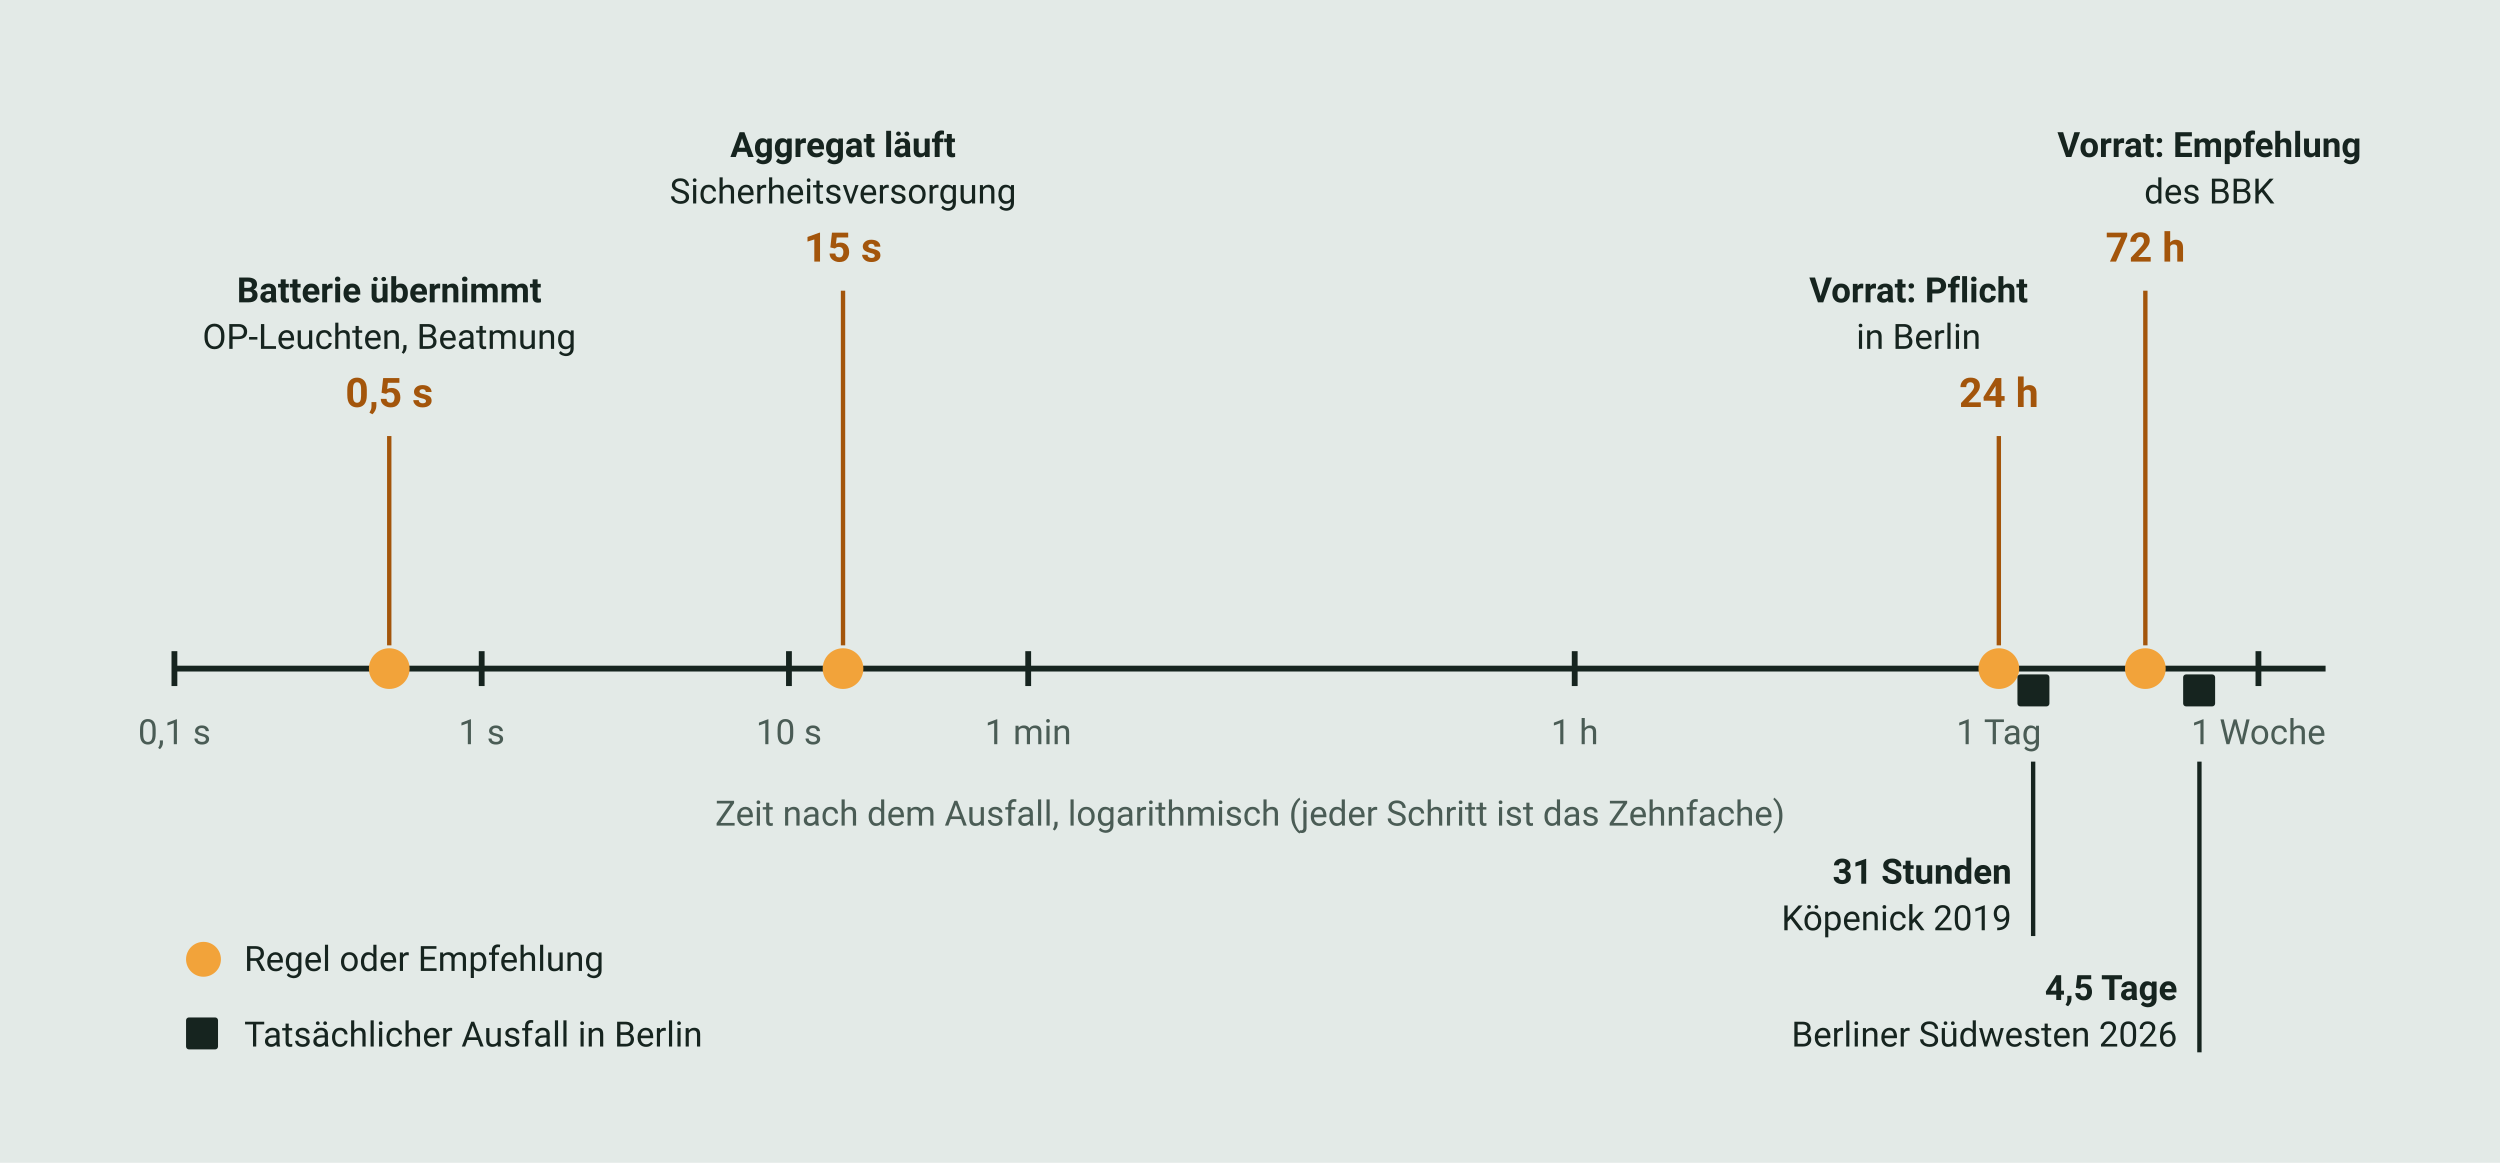
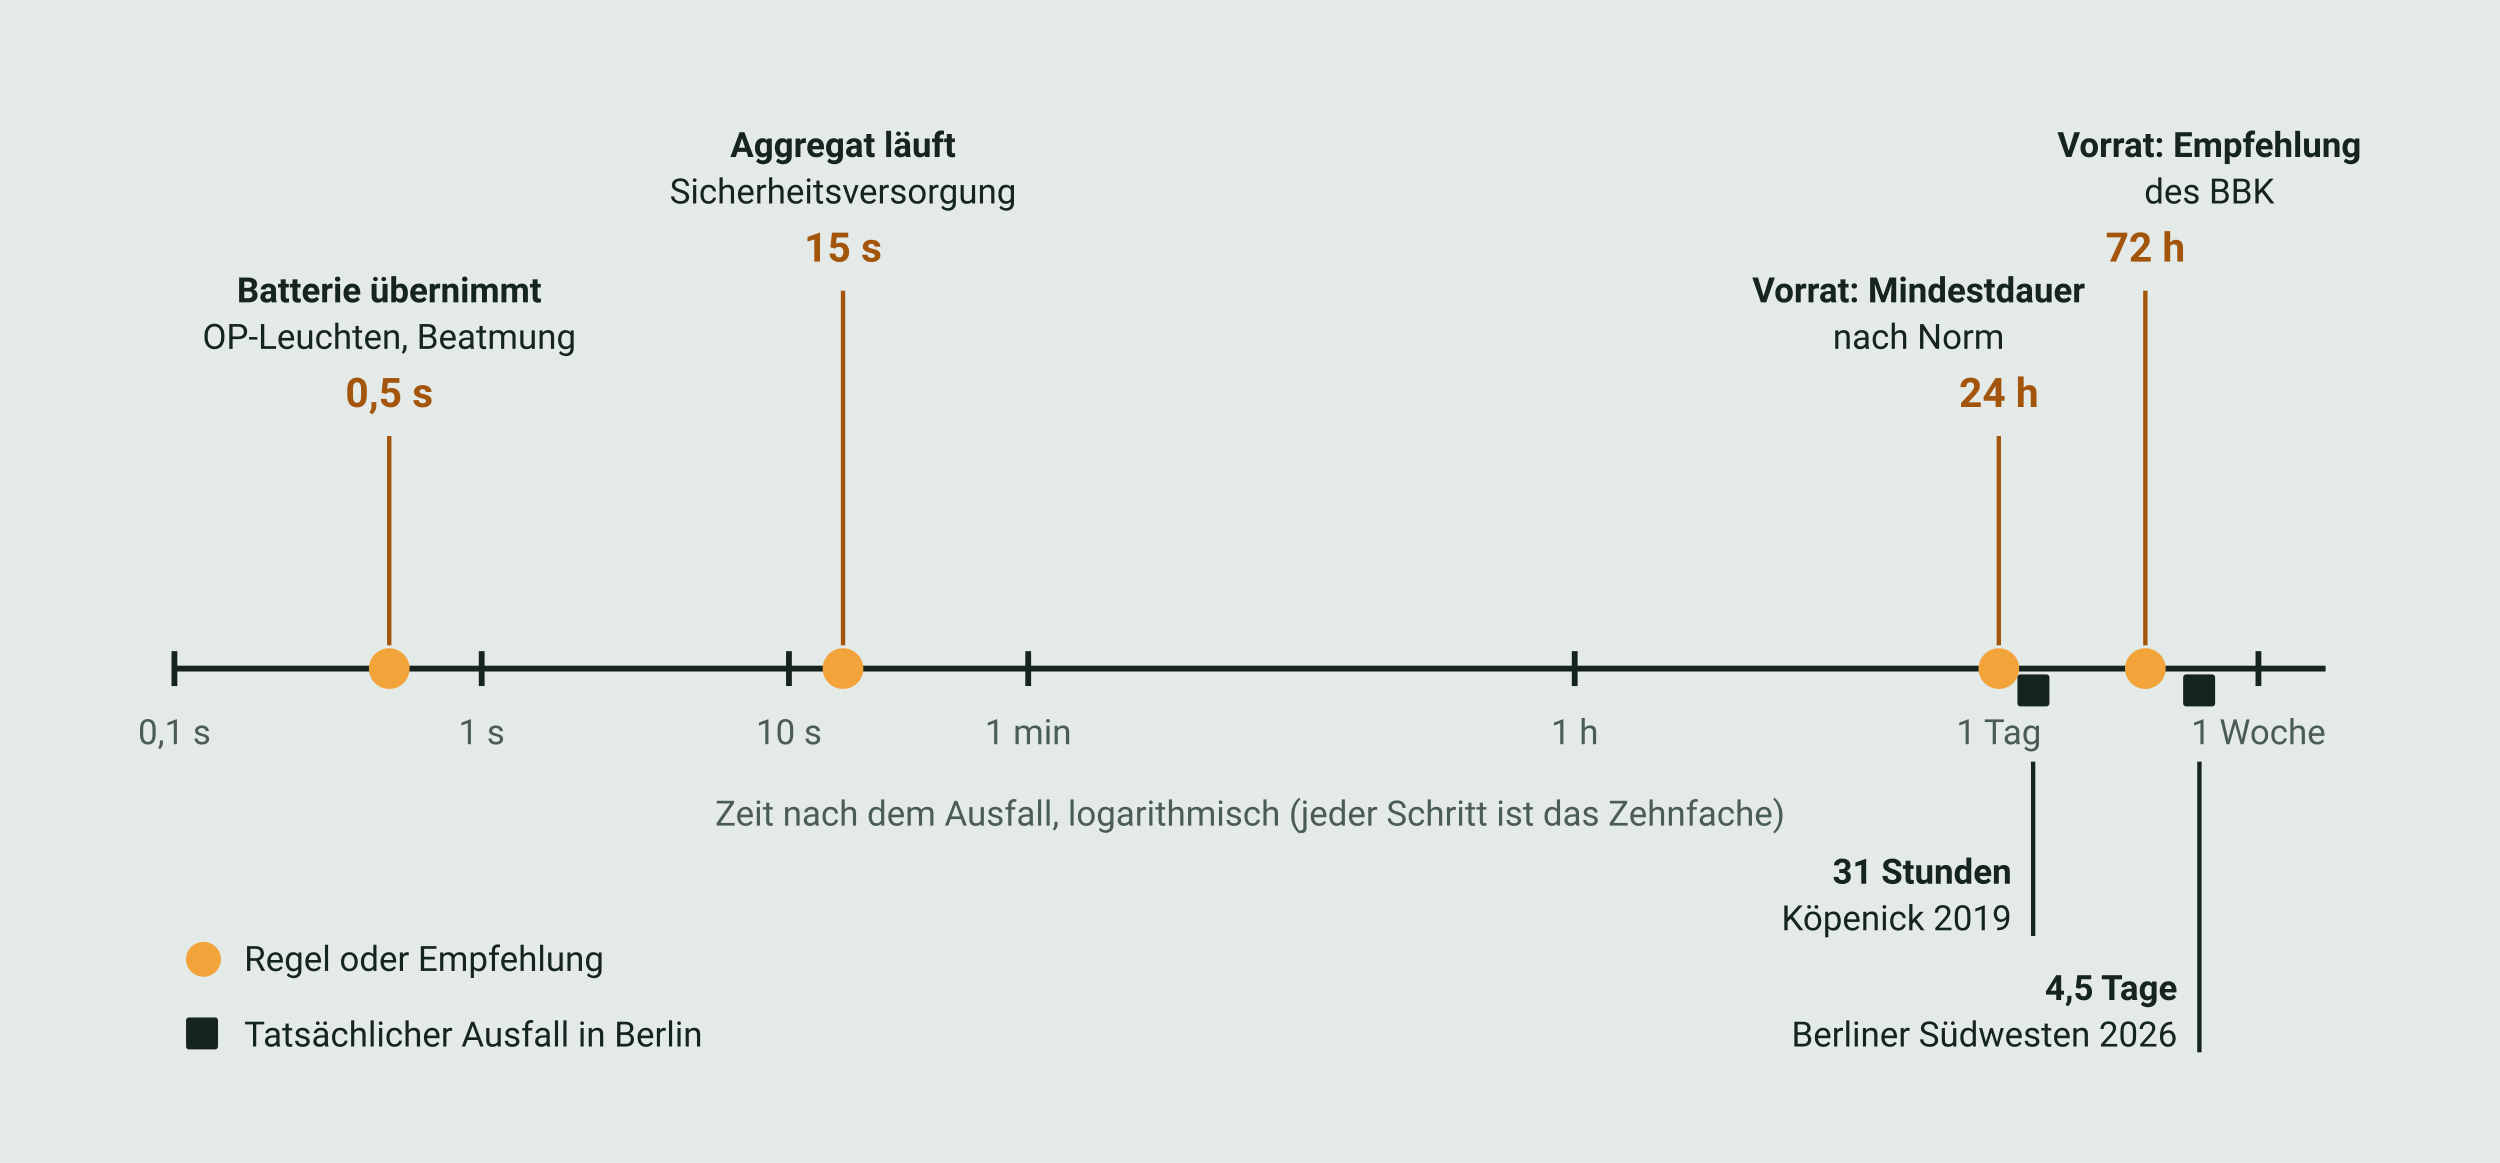
<svg xmlns="http://www.w3.org/2000/svg" viewBox="0 0 860 400" role="img" aria-labelledby="t d" font-family="'Public Sans', system-ui, -apple-system, 'Segoe UI', Roboto, sans-serif">
  <style>
.ink{fill:#16241F}.muted{fill:#4A5C55}.acc{fill:#F2A33A}.acct{fill:#A3550B}
.lbl{font-size:14px}.sm{font-size:12px}.b{font-weight:600}
</style>
  <rect width="860" height="400" fill="#E3EAE7" />
  <line x1="60" y1="230" x2="800" y2="230" stroke="#16241F" stroke-width="2" />
  <g class="muted sm" text-anchor="middle">
    <line x1="60" y1="224" x2="60" y2="236" stroke="#16241F" stroke-width="2" />
    <text x="60" y="256">0,1 s</text>
    <line x1="165.7" y1="224" x2="165.7" y2="236" stroke="#16241F" stroke-width="2" />
    <text x="165.7" y="256">1 s</text>
    <line x1="271.4" y1="224" x2="271.4" y2="236" stroke="#16241F" stroke-width="2" />
    <text x="271.4" y="256">10 s</text>
    <line x1="353.7" y1="224" x2="353.7" y2="236" stroke="#16241F" stroke-width="2" />
    <text x="353.7" y="256">1 min</text>
    <line x1="541.7" y1="224" x2="541.7" y2="236" stroke="#16241F" stroke-width="2" />
    <text x="541.7" y="256">1 h</text>
    <line x1="687.6" y1="224" x2="687.6" y2="236" stroke="#16241F" stroke-width="2" />
    <text x="687.6" y="256">1 Tag</text>
    <line x1="776.9" y1="224" x2="776.9" y2="236" stroke="#16241F" stroke-width="2" />
    <text x="776.9" y="256">1 Woche</text>
  </g>
  <text x="430" y="284" class="muted sm" text-anchor="middle">Zeit nach dem Ausfall, logarithmisch (jeder Schritt ist das Zehnfache)</text>
  <g class="acc" fill="#F2A33A">
    <circle cx="133.9" cy="230" r="7" />
    <circle cx="290.0" cy="230" r="7" />
    <circle cx="687.6" cy="230" r="7" />
    <circle cx="738.0" cy="230" r="7" />
  </g>
  <g stroke="#A3550B" stroke-width="1.5">
    <line x1="133.9" y1="222" x2="133.9" y2="150" />
    <line x1="290.0" y1="222" x2="290.0" y2="100" />
    <line x1="687.6" y1="222" x2="687.6" y2="150" />
    <line x1="738.0" y1="222" x2="738.0" y2="100" />
  </g>
  <g class="acct lbl b" fill="#A3550B" font-weight="600" font-size="14px">
    <text x="133.9" y="140" text-anchor="middle">0,5 s</text>
    <text x="290.0" y="90" text-anchor="middle">15 s</text>
    <text x="687.6" y="140" text-anchor="middle">24 h</text>
    <text x="738.0" y="90" text-anchor="middle">72 h</text>
  </g>
  <g class="ink sm">
    <text x="133.9" y="104" text-anchor="middle" class="b">Batterie übernimmt</text>
    <text x="133.9" y="120" text-anchor="middle">OP-Leuchten, Beatmung</text>
    <text x="290.0" y="54" text-anchor="middle" class="b">Aggregat läuft</text>
    <text x="290.0" y="70" text-anchor="middle">Sicherheitsversorgung</text>
-     <text x="660" y="104" text-anchor="middle" class="b">Vorrat: Pflicht</text>
-     <text x="660" y="120" text-anchor="middle">in Berlin</text>
+     <text x="660" y="104" text-anchor="middle" class="b">Vorrat: Mindestdauer</text>
+     <text x="660" y="120" text-anchor="middle">nach Norm</text>
    <text x="760" y="54" text-anchor="middle" class="b">Vorrat: Empfehlung</text>
    <text x="760" y="70" text-anchor="middle">des BBK</text>
  </g>
  <g stroke="#16241F" stroke-width="1.5">
    <line x1="699.4" y1="262" x2="699.4" y2="322" />
    <line x1="756.6" y1="262" x2="756.6" y2="362" />
  </g>
  <g class="ink">
    <rect x="694" y="232" width="11" height="11" rx="1" />
    <rect x="751" y="232" width="11" height="11" rx="1" />
  </g>
  <g class="ink sm" text-anchor="end">
    <text x="692" y="304" class="b">31 Stunden</text>
    <text x="692" y="320">Köpenick 2019</text>
    <text x="749" y="344" class="b">4,5 Tage</text>
    <text x="749" y="360">Berliner Südwesten 2026</text>
  </g>
  <g class="sm muted">
    <circle cx="70" cy="330" r="6" class="acc" />
    <text x="84" y="334" class="ink">Regel oder Empfehlung</text>
    <rect x="64" y="350" width="11" height="11" rx="1" class="ink" />
    <text x="84" y="360" class="ink">Tatsächlicher Ausfall in Berlin</text>
  </g>
</svg>
